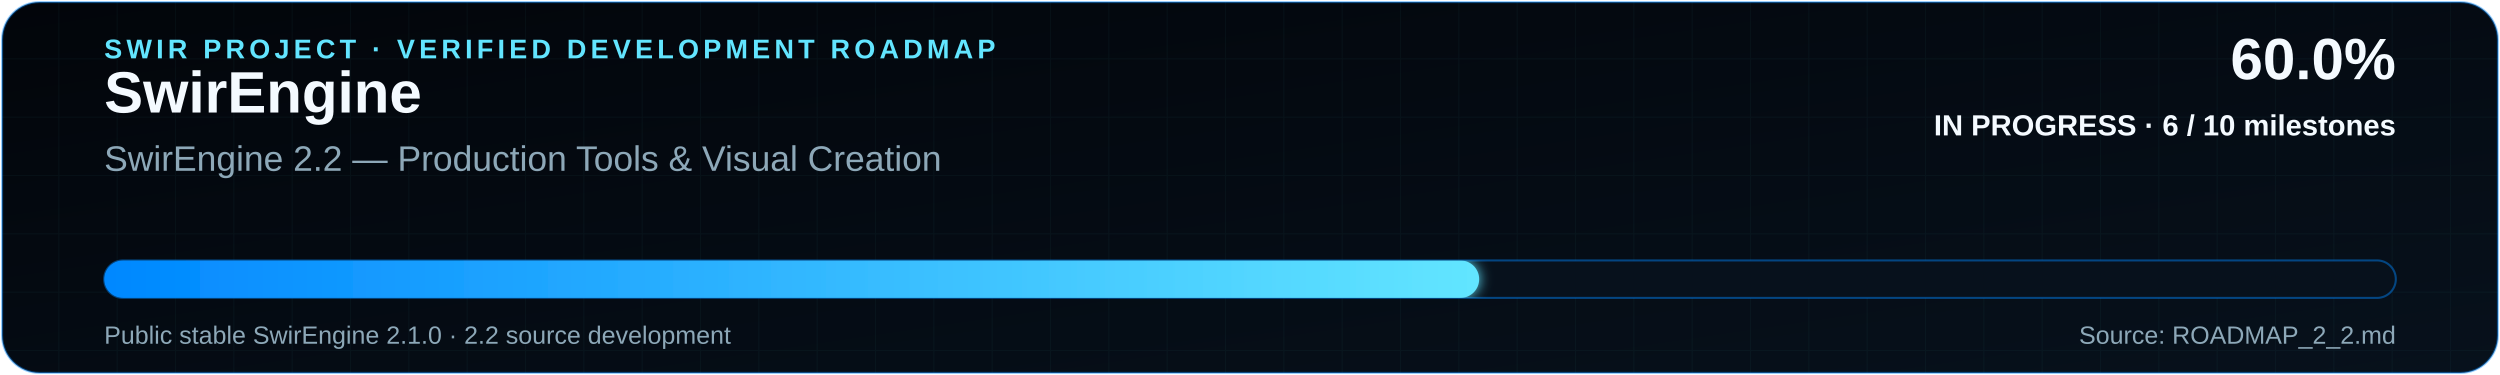
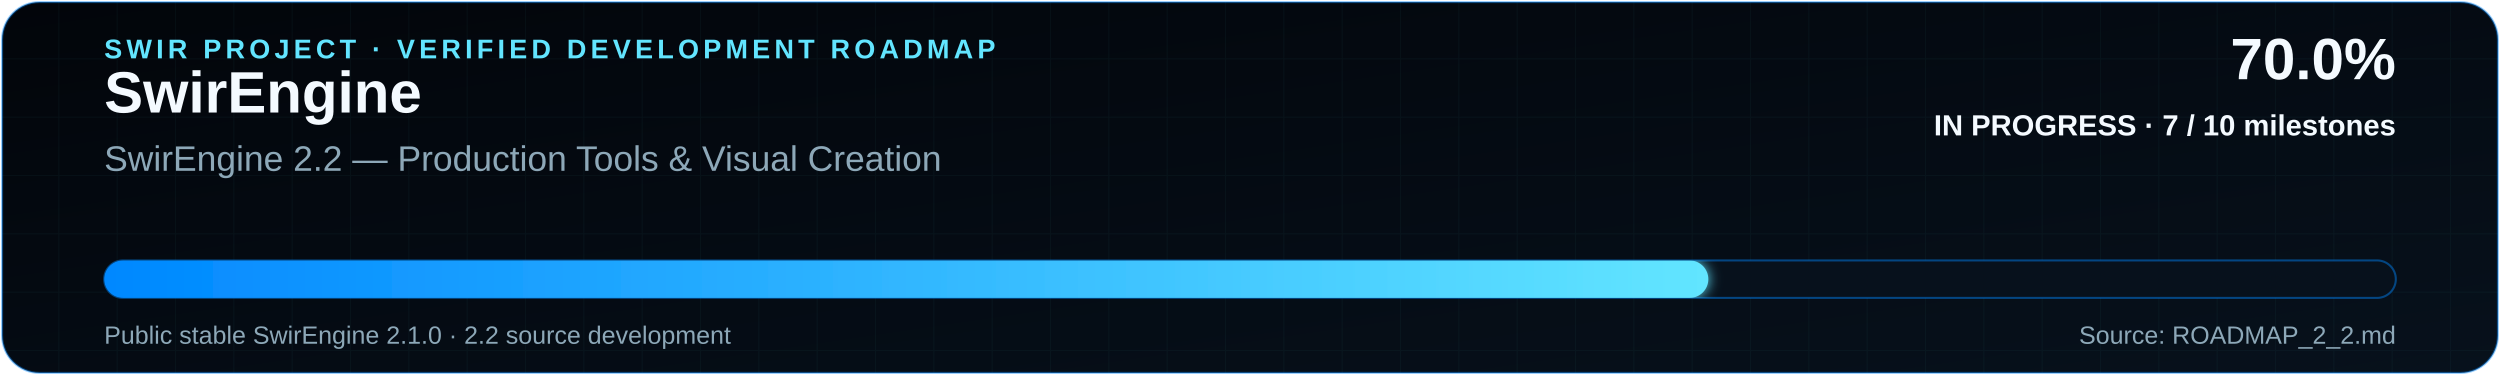
<svg xmlns="http://www.w3.org/2000/svg" width="1200" height="180" viewBox="0 0 1200 180" role="img" aria-labelledby="title desc">
  <defs>
    <linearGradient id="panel" x1="0" y1="0" x2="1" y2="1">
      <stop offset="0" stop-color="#02050A" />
      <stop offset="1" stop-color="#07111C" />
    </linearGradient>
    <linearGradient id="progressGradient" x1="0" y1="0" x2="1" y2="0">
      <stop offset="0" stop-color="#0088FF" />
      <stop offset="1" stop-color="#62E5FF" />
    </linearGradient>
    <filter id="softGlow" x="-10%" y="-80%" width="120%" height="260%">
      <feGaussianBlur stdDeviation="3" result="blur" />
      <feMerge>
        <feMergeNode in="blur" />
        <feMergeNode in="SourceGraphic" />
      </feMerge>
    </filter>
    <pattern id="grid" width="28" height="28" patternUnits="userSpaceOnUse">
      <path d="M 28 0 L 0 0 0 28" fill="none" stroke="#62E5FF" stroke-opacity="0.035" stroke-width="1" />
    </pattern>
    <clipPath id="trackClip">
      <rect x="50" y="125" width="1100" height="18" rx="9" />
    </clipPath>
    <style>
      text { font-family: "Segoe UI", Arial, sans-serif; }
      .label { fill:#62E5FF;font-size:13px;font-weight:700;letter-spacing:2px; }
      .project { fill:#F4FAFF;font-size:28px;font-weight:700; }
      .scope { fill:#8DA8B8;font-size:17px; }
      .meta { fill:#F4FAFF;font-size:14px;font-weight:600; }
      .release { fill:#8DA8B8;font-size:12px; }
    </style>
  </defs>
  <rect x="1" y="1" width="1198" height="178" rx="18" fill="url(#panel)" stroke="#0088FF" stroke-opacity="0.42" />
  <rect x="1" y="1" width="1198" height="178" rx="18" fill="url(#grid)" />
  <text x="50" y="28" class="label">SWIR PROJECT · VERIFIED DEVELOPMENT ROADMAP</text>
  <text x="50" y="54" class="project">SwirEngine</text>
  <text x="50" y="82" class="scope">SwirEngine 2.2 — Production Tools &amp; Visual Creation</text>
-   <text x="1150" y="38" text-anchor="end" class="project">60.0%</text>
-   <text x="1150" y="65" text-anchor="end" class="meta">IN PROGRESS · 6 / 10 milestones</text>
+   <text x="1150" y="38" text-anchor="end" class="project">70.0%</text>
+   <text x="1150" y="65" text-anchor="end" class="meta">IN PROGRESS · 7 / 10 milestones</text>
  <rect x="50" y="125" width="1100" height="18" rx="9" fill="#07111C" stroke="#0088FF" stroke-opacity="0.45" />
-   <rect x="50" y="125" width="660" height="18" rx="9" fill="url(#progressGradient)" filter="url(#softGlow)" clip-path="url(#trackClip)" />
+   <rect x="50" y="125" width="770" height="18" rx="9" fill="url(#progressGradient)" filter="url(#softGlow)" clip-path="url(#trackClip)" />
  <text x="50" y="165" class="release">Public stable SwirEngine 2.1.0 · 2.2 source development</text>
  <text x="1150" y="165" text-anchor="end" class="release">Source: ROADMAP_2_2.md</text>
</svg>
